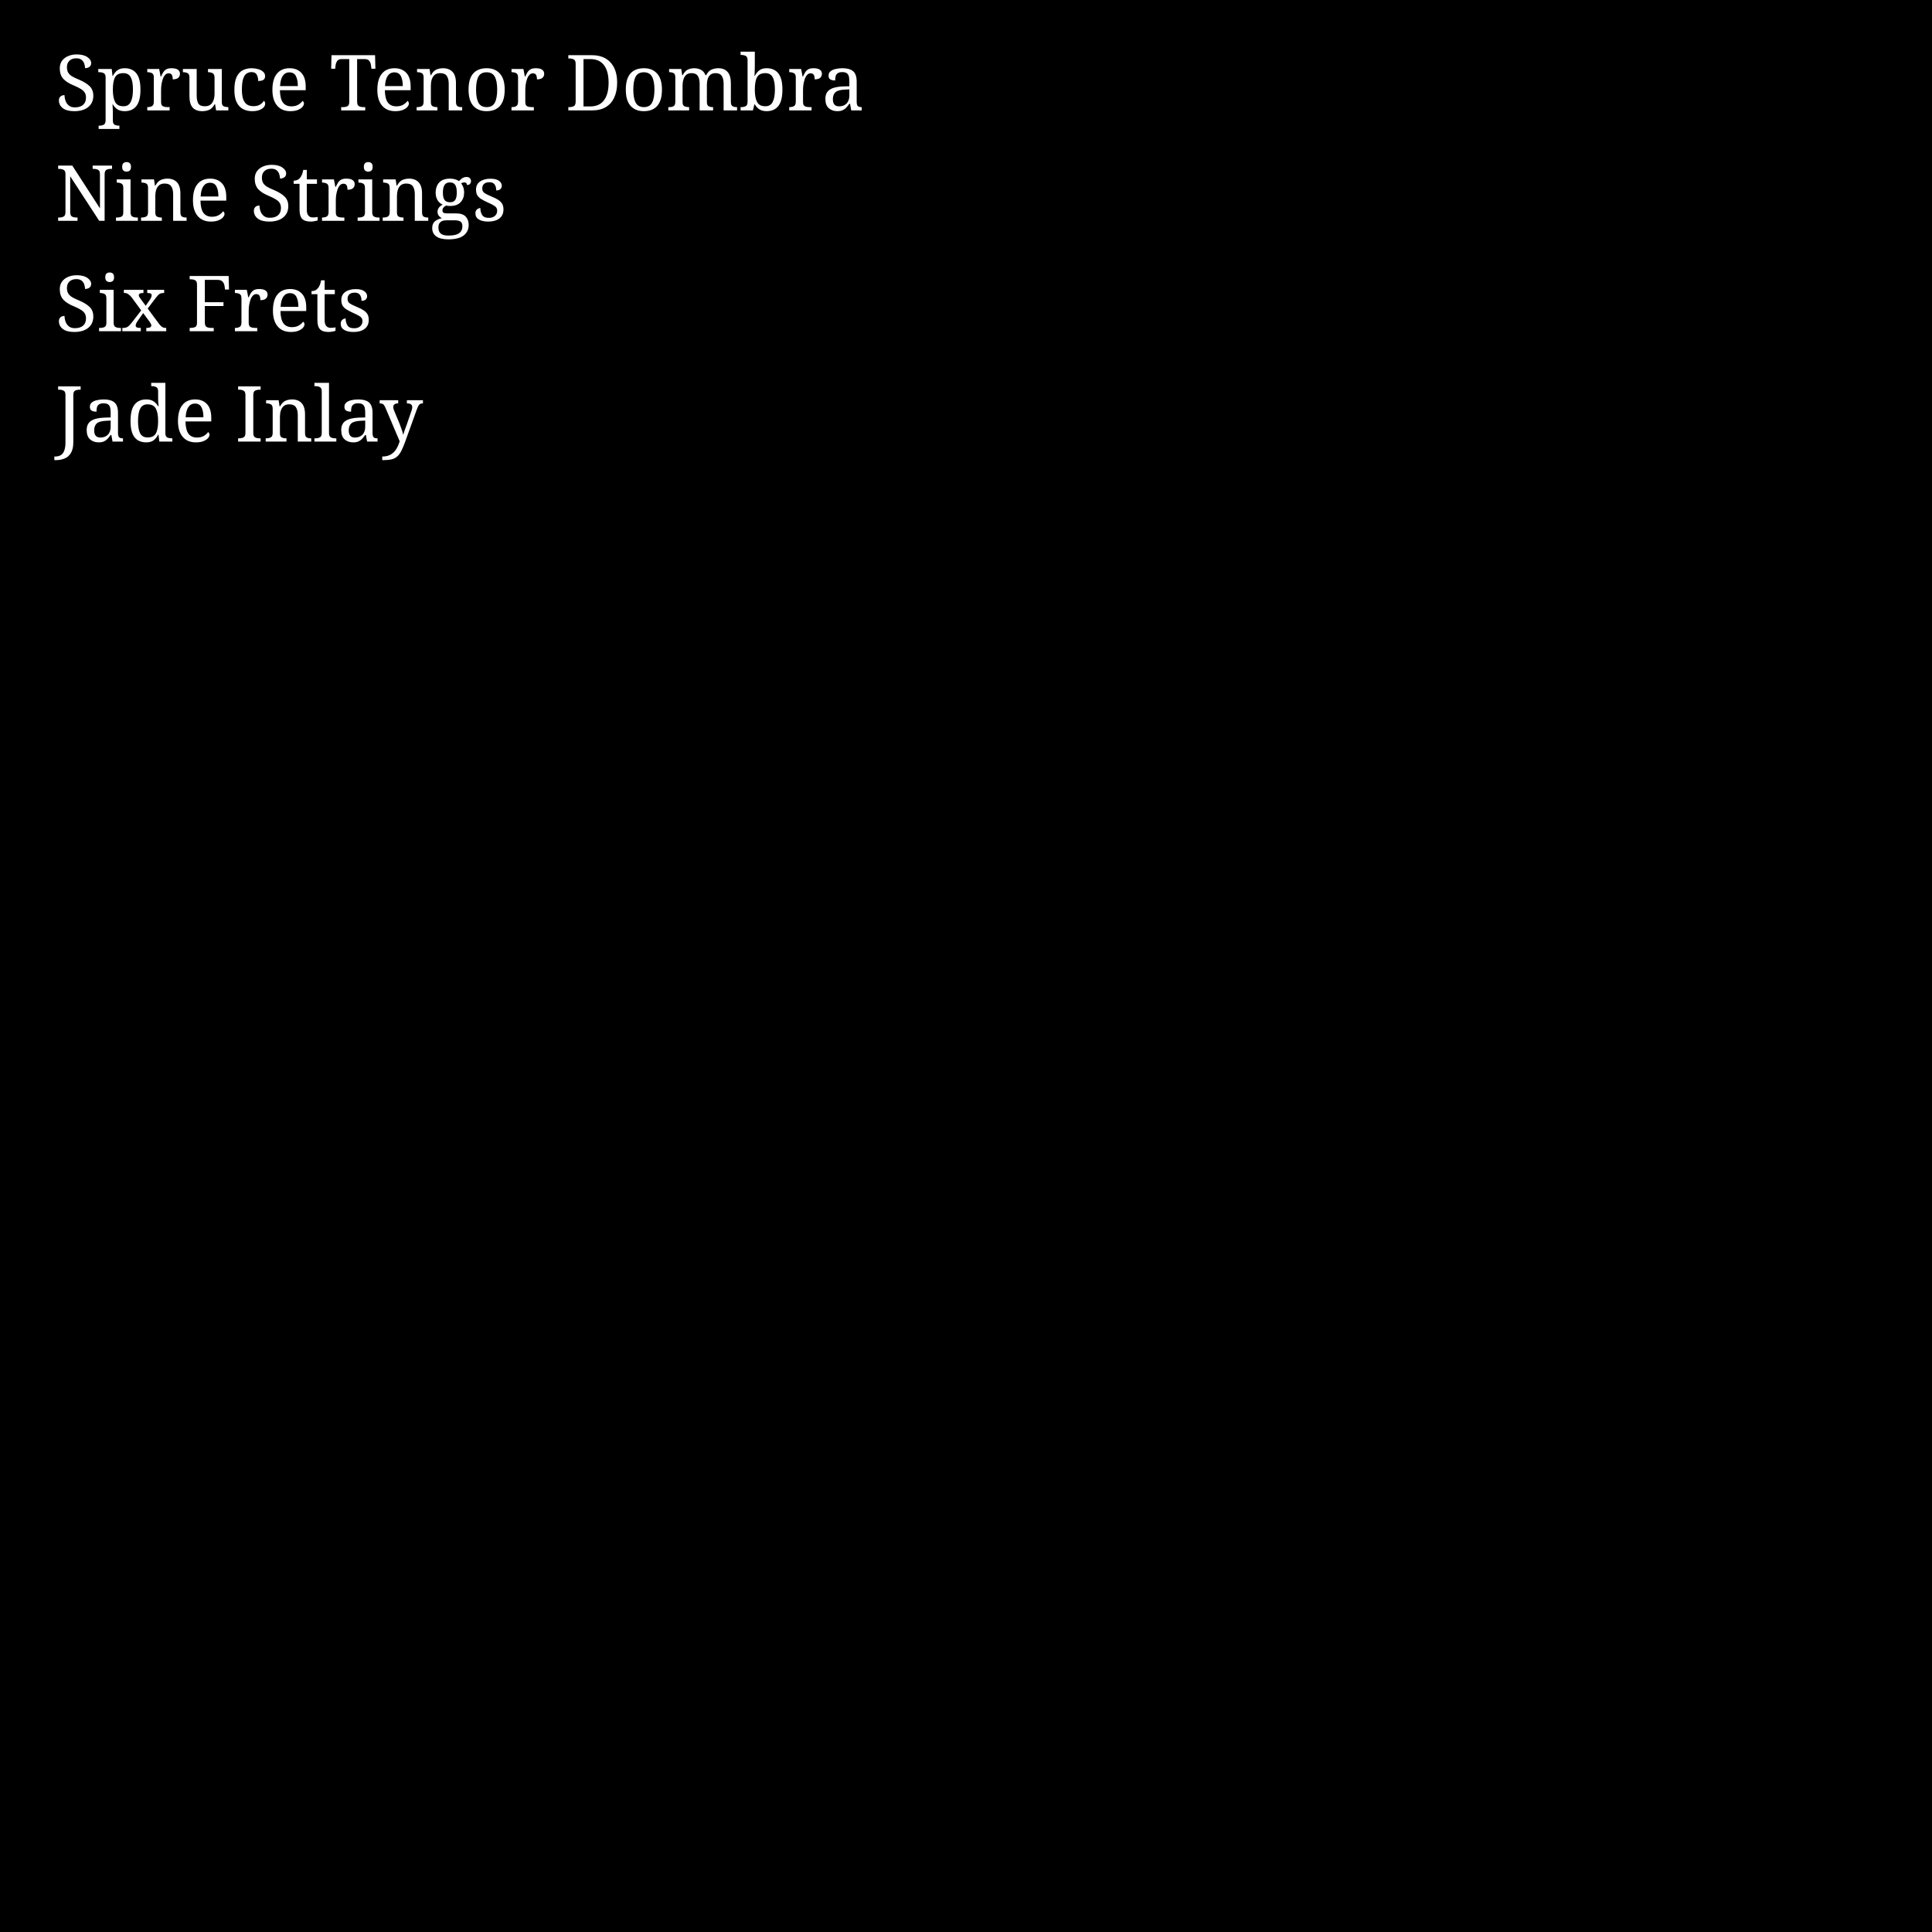
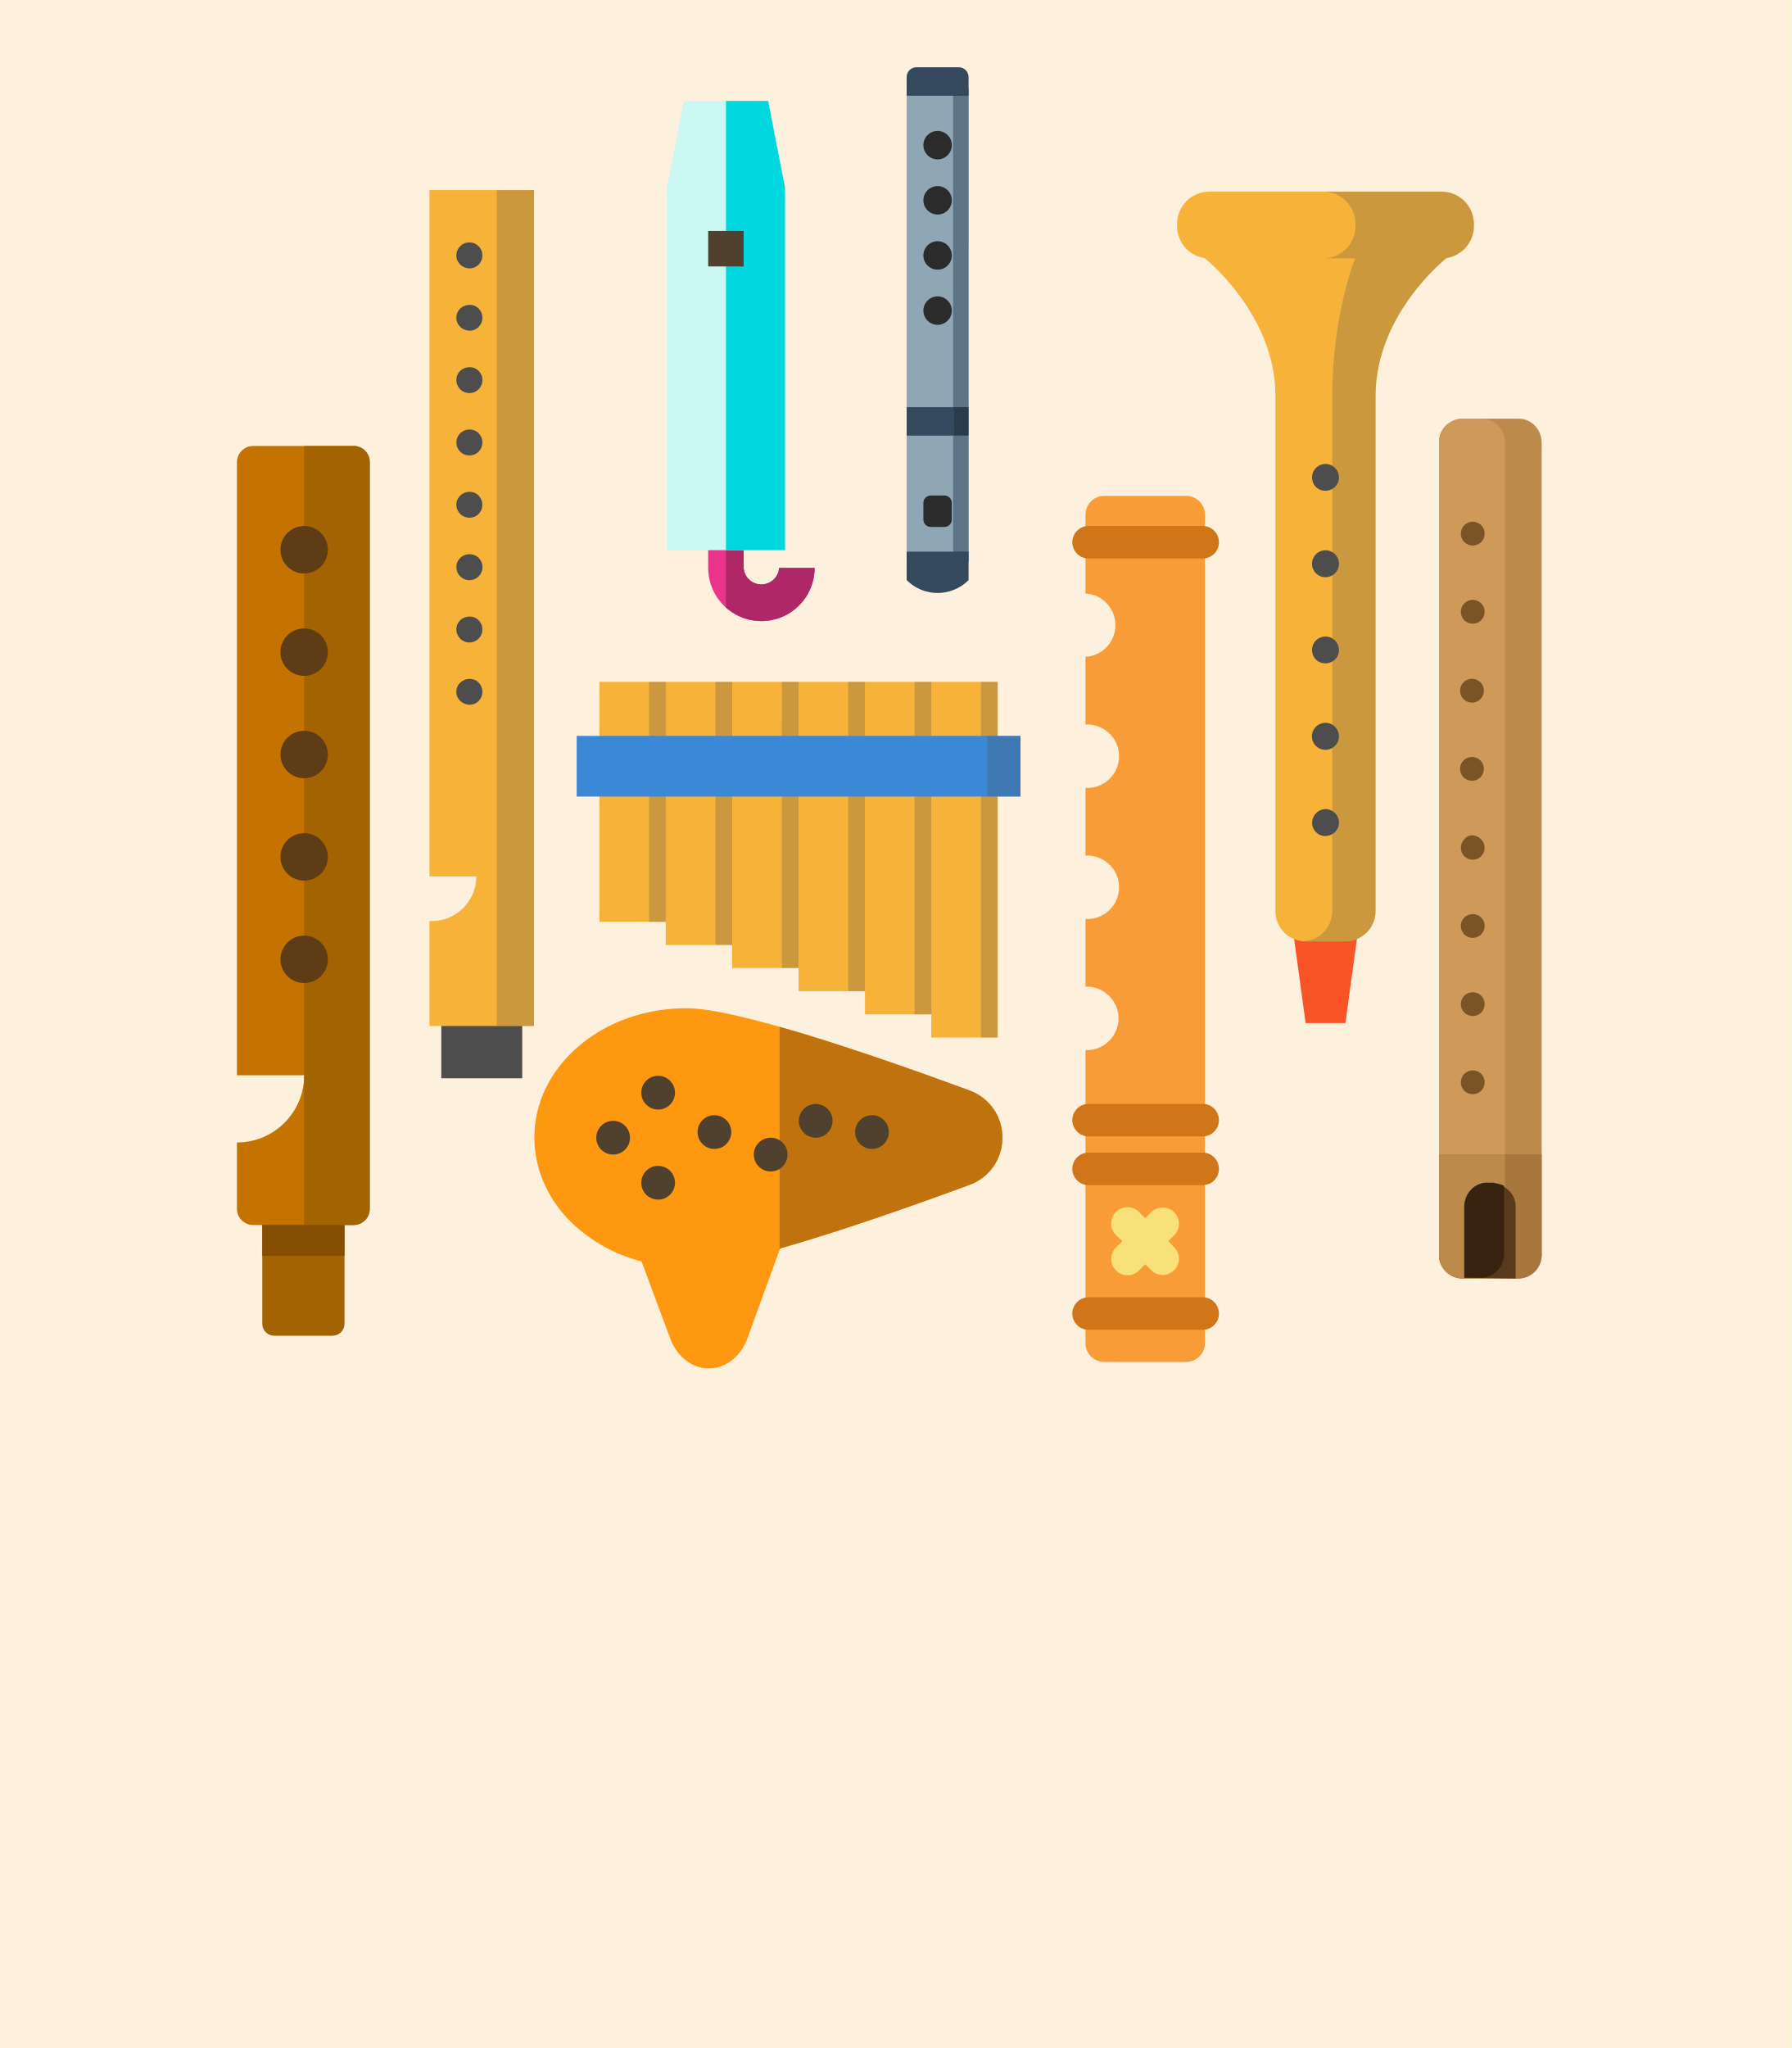
- <svg xmlns="http://www.w3.org/2000/svg" preserveAspectRatio="xMinYMin meet" viewBox="0 0 350 350">
-   <style>.base { fill: white; font-family: serif; font-size: 14px; }</style>
-   <rect width="100%" height="100%" fill="black" />
-   <text x="10" y="20" class="base">Spruce Tenor Dombra</text>
-   <text x="10" y="40" class="base">Nine Strings</text>
-   <text x="10" y="60" class="base">Six Frets</text>
-   <text x="10" y="80" class="base">Jade Inlay</text>
+ <svg xmlns="http://www.w3.org/2000/svg" preserveAspectRatio="xMinYMin meet" viewBox="0 0 350 400">
+   <style>
+     .base{fill:rgb(153 27 27);font-family:Luminari,serif;font-size:16px}
+   </style>
+   <rect width="100%" height="100%" fill="rgb(253 240 221)" />
+   <svg x="25" y="10">
+     <path fill="#ff9811" d="M164.4 202.98c-19.89-7.32-45.63-16.06-55.33-16.06-7.82 0-15.2 2.56-20.77 7.2-5.75 4.8-8.91 11.22-8.91 18.08 0 5.81 2.36 11.48 6.64 15.96a30.53 30.53 0 0 0 14.3 8.21l5.38 14.45c1.25 3.92 4.28 6.45 7.75 6.45 3.47 0 6.51-2.53 7.76-6.46l6.18-16.97c11.93-3.4 26.6-8.58 37-12.42 3.9-1.44 6.43-5.05 6.43-9.22s-2.52-7.78-6.43-9.22z" />
+     <path fill="#bf720d" d="M164.4 202.98c-11.83-4.36-25.73-9.21-37.1-12.43v43.54l.1-.25c11.93-3.4 26.6-8.58 37-12.42 3.9-1.43 6.43-5.05 6.43-9.22s-2.52-7.78-6.43-9.22z" />
+     <g fill="#50412e" transform="translate(79.39 176.38) scale(.1786)">
+       <circle cx="86.17" cy="200.61" r="18.46" />
+       <circle cx="196.95" cy="194.45" r="18.46" />
+       <circle cx="258.5" cy="219.07" r="18.46" />
+       <circle cx="307.74" cy="182.15" r="18.46" />
+       <circle cx="369.28" cy="194.45" r="18.46" />
+       <circle cx="135.4" cy="151.37" r="18.46" />
+       <circle cx="135.4" cy="249.85" r="18.46" />
+     </g>
+     <path fill="#ea348b" d="M123.74 111.31a10.4 10.4 0 0 1-10.39-10.39V96.3h6.93v4.62a3.47 3.47 0 0 0 6.93 0h6.93a10.4 10.4 0 0 1-10.4 10.4Z" />
+     <path fill="#b02768" d="M127.2 100.92a3.47 3.47 0 0 1-6.92 0V96.3h-3.46v12.36a10.4 10.4 0 0 0 17.32-7.74h-6.93z" />
+     <path fill="#ccf8f3" d="M128.36 97.46V26.69l-3.3-16.98h-16.49l-3.3 16.98v70.77z" />
+     <path fill="#00d7df" d="M125.06 9.71h-8.24v87.75h11.54V26.69z" />
+     <path fill="#50412e" d="M113.35 35.11h6.93v6.93h-6.93z" />
+     <path fill="#f7b239" d="M92.1 123.17h77.81v12.9h-77.8zm51.88 60.42H131v-4.52h-12.97v-4.51h-12.97v-4.52H92.1v-28.72h77.81v51.32h-12.97v-4.52h-12.96z" />
+     <path fill="#4d4d4d" d="M101.8 123.17h3.27v46.87h-3.27zm12.97 0h3.27v51.39h-3.27zm12.97 0H131v55.9h-3.27zm12.96 0h3.27v60.42h-3.27zm12.97 0h3.27v64.95h-3.27zm12.97 0h3.27v69.47h-3.27z" opacity=".26" />
+     <path fill="#3a88d6" d="M87.66 145.58v-11.85h86.7v11.85H92.1z" />
+     <path fill="#4d4d4d" d="M167.86 145.58v-11.85h6.5v11.85h-6.17z" opacity=".25" />
+     <path fill="#f95428" d="m240.12 170.3.32.47-2.6 19.05h-7.78l-2.6-19.05.31-.47a5.98 5.98 0 0 0 2.3.47h7.74a5.88 5.88 0 0 0 2.3-.47z" />
+     <path fill="#f7b239" d="M256.61 27.42h-45.33a6.34 6.34 0 0 0-6.34 6.34v.38c0 3.2 2.37 5.84 5.45 6.27v.06s13.77 10.88 13.77 26.83v100.65a5.92 5.92 0 0 0 3.61 5.45 5.98 5.98 0 0 0 2.3.47h7.74a5.87 5.87 0 0 0 2.3-.47c2.13-.9 3.62-3 3.62-5.45V67.3c0-15.96 13.78-26.83 13.78-26.83l-.01-.06a6.32 6.32 0 0 0 5.44-6.27v-.38c0-3.5-2.83-6.34-6.33-6.34z" />
+     <path fill="#4d4d4d" d="M256.61 27.42h-23.14c3.5 0 6.33 2.84 6.33 6.34v.38c0 3.2-2.36 5.84-5.44 6.27a5.81 5.81 0 0 1-.9.06h6.28s-4.47 10.88-4.47 26.83v100.65a5.93 5.93 0 0 1-5.52 5.9l.33.02h7.73a5.87 5.87 0 0 0 2.3-.47c2.13-.9 3.62-3 3.62-5.45V67.29c0-15.95 13.78-26.82 13.78-26.82l-.01-.06a6.32 6.32 0 0 0 5.44-6.27v-.38c0-3.5-2.83-6.34-6.33-6.34z" opacity=".25" />
+     <path fill="#4d4d4d" d="M234.95 80.81a2.64 2.64 0 0 0-3.33 3.68c1.16 2.2 4.54 1.6 4.93-.83a2.66 2.66 0 0 0-1.6-2.85zm0 67.42a2.72 2.72 0 0 0-1-.2c-2.3.03-3.5 2.86-1.87 4.5 1.57 1.59 4.36.51 4.5-1.7a2.67 2.67 0 0 0-1.63-2.6zm0-16.85a2.64 2.64 0 1 0-.75 5.06 2.66 2.66 0 0 0 2.34-2.17 2.66 2.66 0 0 0-1.59-2.9zm0-16.86c-1-.4-2.17-.17-2.92.62-.8.83-.95 2.12-.38 3.12 1.2 2.11 4.45 1.54 4.89-.84a2.66 2.66 0 0 0-1.59-2.9zm-1.52-17a2.66 2.66 0 0 0-2.13 2.58c0 1.02.61 1.97 1.53 2.4a2.7 2.7 0 0 0 3.03-.58c.76-.8.94-2.04.43-3.02a2.65 2.65 0 0 0-2.86-1.38c-.17.03.17-.04 0 0z" />
+     <path fill="#bc8b4b" d="M276.18 235.21c0 2.4-1.95 4.34-4.5 4.5h-11.07c-2.4 0-4.34-1.95-4.49-4.5V76.27c0-2.4 1.95-4.34 4.5-4.5h11.07c2.4 0 4.34 1.95 4.49 4.5z" />
+     <path fill="#ce9959" d="M256.12 76.27V235.2c0 2.4 1.95 4.34 4.5 4.5h3.88c2.4 0 4.34-1.95 4.5-4.5V76.27c0-2.4-1.95-4.34-4.5-4.5h-3.89a4.6 4.6 0 0 0-4.49 4.5z" />
+     <g fill="#7a5427" transform="rotate(-45 275.42 -133.2) scale(.26458)">
+       <circle cx="112.8" cy="356.8" r="8.8" />
+       <circle cx="153.6" cy="316" r="8.8" />
+       <circle cx="194.4" cy="275.2" r="8.8" />
+       <path d="M244 234.4c0 4.8-4 8.8-8.8 8.8-4.8 0-8.8-4-8.8-8.8 0-4.8 4-8.8 8.8-8.8 4.8-.8 8.8 3.2 8.8 8.8z" />
+       <circle cx="276" cy="192.8" r="8.8" />
+       <circle cx="316.8" cy="152" r="8.8" />
+       <circle cx="358.4" cy="111.2" r="8.8" />
+       <circle cx="399.2" cy="70.4" r="8.8" />
+     </g>
+     <path fill="#a8773d" d="M276.18 215.46h-20.06v19.75c0 2.4 1.95 4.34 4.5 4.5h11.07c2.4 0 4.34-1.95 4.49-4.5z" />
+     <path fill="#bc8b4b" d="M256.12 215.46v19.75c0 2.4 1.95 4.34 4.5 4.5h3.88c2.4 0 4.34-1.95 4.5-4.5v-19.75Z" />
+     <path fill="#593a1c" d="M271.09 239.7v-14.06c0-2.4-1.95-4.34-4.5-4.5l-1.04-.14c-2.4 0-4.34 1.94-4.49 4.49v14.06Z" />
+     <path fill="#382210" d="M266.75 221h-1.2c-2.4 0-4.34 1.94-4.49 4.49v14.06h3.3c2.39 0 4.33-1.94 4.48-4.49V221.6c-.6-.3-1.34-.44-2.1-.6z" />
+     <path fill="#4d4d4d" d="M77.02 200.6H61.21v-10.21l7.97-8.35 7.84 8.35z" />
+     <path fill="#f7b239" d="M79.32 27.13v163.26H58.9v-20.5l.42.01c4.82 0 8.73-3.9 8.73-8.73H58.9V27.13Z" />
+     <path fill="#4d4d4d" d="M72.06 190.39h7.26V27.13h-7.26z" opacity=".25" />
+     <path fill="#4d4d4d" d="M64.23 63.61a2.57 2.57 0 0 0 1.16 2.81 2.55 2.55 0 0 0 3.53-3.44c-1.12-1.98-4.14-1.54-4.7.63zm-.07 24.71a2.56 2.56 0 0 0 4.34 2.07c.9-.9.98-2.37.2-3.37-1.37-1.79-4.3-.92-4.54 1.3zm.02-12.28a2.56 2.56 0 0 0 1.37 2.65c.97.48 2.18.3 2.95-.47.87-.87.99-2.28.28-3.28-1.3-1.84-4.27-1.13-4.6 1.1zm1.9-38.63a2.58 2.58 0 0 0-1.93 2.35c-.12 2.28 2.74 3.54 4.35 1.93.84-.84.98-2.18.35-3.17a2.57 2.57 0 0 0-2.77-1.11zm-1.9 62.95a2.58 2.58 0 0 0 1.37 2.68 2.55 2.55 0 0 0 3.34-3.59c-1.2-2.01-4.34-1.38-4.71.91zm-.03-48.4c-.09 2.27 2.75 3.5 4.35 1.9.87-.87.99-2.27.28-3.27-1.36-1.95-4.54-1.02-4.63 1.37zm0 72.97c-.17 2.3 2.72 3.62 4.35 1.99.89-.89.99-2.32.25-3.32-1.37-1.87-4.42-.97-4.6 1.33zm.02-12.36a2.57 2.57 0 0 0 1.55 2.72c.94.4 2.06.17 2.78-.55.84-.83.98-2.17.35-3.16-1.24-1.98-4.34-1.29-4.68.99z" />
+     <path fill="#f99c38" d="M190.7 256h16.04a3.65 3.65 0 0 0 3.65-3.65V90.51a3.65 3.65 0 0 0-3.65-3.65H190.7a3.65 3.65 0 0 0-3.64 3.65v15.4a6.2 6.2 0 0 1 0 12.38v13.22a6.2 6.2 0 1 1 0 12.38v13.22a6.2 6.2 0 1 1 0 12.38v13.22a6.2 6.2 0 1 1 0 12.39v57.25a3.65 3.65 0 0 0 3.64 3.65z" />
+     <path fill="#d17519" d="M212.2 211.02a3.16 3.16 0 0 1-2.24.93h-22.47a3.18 3.18 0 0 1 0-6.35h22.47a3.18 3.18 0 0 1 3.17 3.17 3.17 3.17 0 0 1-.93 2.25zm0-112.87a3.16 3.16 0 0 1-2.24.93h-22.47a3.18 3.18 0 0 1 0-6.35h22.47a3.18 3.18 0 0 1 3.17 3.18 3.17 3.17 0 0 1-.93 2.24zm0 122.4a3.16 3.16 0 0 1-2.24.92h-22.47a3.18 3.18 0 0 1 0-6.35h22.47a3.18 3.18 0 0 1 3.17 3.18 3.17 3.17 0 0 1-.93 2.24zm0 28.25a3.16 3.16 0 0 1-2.24.93h-22.47a3.18 3.18 0 0 1 0-6.35h22.47a3.18 3.18 0 0 1 3.17 3.17 3.17 3.17 0 0 1-.93 2.25z" />
+     <path fill="#f9e17a" d="m200.01 226.65-1.29 1.29-1.29-1.3a3.18 3.18 0 0 0-4.49 4.5l1.3 1.29-1.3 1.29a3.18 3.18 0 0 0 4.5 4.49l1.28-1.3 1.3 1.3a3.18 3.18 0 0 0 4.48-4.5l-1.29-1.28 1.3-1.3a3.18 3.18 0 0 0-4.5-4.48z" />
+     <g transform="rotate(-45 116.22 -96.96) scale(.26458)">
+       <path fill="#8fa6b4" d="m256.74 7.96 32.3 32.3L42.07 287.22l-32.3-32.3z" />
+       <path fill="#5d7486" d="M281 32.22 34.03 279.2l8.04 8.04L289.04 40.26l-32.3-32.3z" />
+       <path fill="#34495e" d="m285.13 44.17-32.3-32.3 9.76-9.76a7.2 7.2 0 0 1 10.18 0l22.12 22.12a7.2 7.2 0 0 1 0 10.18z" />
+       <path fill="#34495e" d="M294.89 24.23 272.77 2.11a7.2 7.2 0 0 0-7.2-1.8l18.32 18.34a7.2 7.2 0 0 1 0 10.18l-7.05 7.05 8.3 8.3 9.75-9.77a7.2 7.2 0 0 0 0-10.18z" opacity=".3" />
+       <path fill="#34495e" d="M32.3 297A32.3 32.3 0 0 1 0 264.7l14.85-14.85 32.3 32.3L32.3 297z" />
+       <path fill="#34495e" d="m39.6 274.6-12.63 12.63A32.24 32.24 0 0 1 1.7 275.04 32.31 32.31 0 0 0 32.3 297l14.85-14.85a53767.39 53767.39 0 0 0-7.55-7.55z" opacity=".3" />
+       <path fill="#34495e" d="m75.42 189.28 14.85-14.85 24.48 24.48-14.85 14.85z" />
+       <path fill="#293c4c" d="m114.75 198.91 7.82 7.82-14.85 14.85-7.81-7.82z" />
+       <circle cx="243.19" cy="53.81" r="10.5" fill="#2b2b2b" />
+       <circle cx="214.4" cy="82.6" r="10.5" fill="#2b2b2b" />
+       <circle cx="185.62" cy="111.38" r="10.5" fill="#2b2b2b" />
+       <circle cx="156.83" cy="140.17" r="10.5" fill="#2b2b2b" />
+       <path fill="#2b2b2b" d="m40.33 249.53 7.14 7.14a5.45 5.45 0 0 0 7.7 0l8.7-8.7a5.45 5.45 0 0 0 0-7.71l-7.13-7.14a5.45 5.45 0 0 0-7.71 0l-8.7 8.7a5.45 5.45 0 0 0 0 7.71z" />
+     </g>
+     <path fill="#a36300" d="M39.99 250.88H28.55a2.31 2.31 0 0 1-2.31-2.31v-21.94a2.31 2.31 0 0 1 2.3-2.31H40a2.31 2.31 0 0 1 2.3 2.3v21.95a2.31 2.31 0 0 1-2.3 2.3z" />
+     <path fill="#c57300" d="M44.07 77.1h-19.6a3.17 3.17 0 0 0-3.18 3.17v119.75h13.13c0 7.25-5.88 13.12-13.13 13.12v12.94a3.17 3.17 0 0 0 3.18 3.18h19.6a3.17 3.17 0 0 0 3.17-3.18V80.27a3.17 3.17 0 0 0-3.17-3.18z" />
+     <path fill="#a36300" d="M44.07 77.1h-9.65v152.16h9.65a3.17 3.17 0 0 0 3.17-3.18V80.27a3.17 3.17 0 0 0-3.17-3.18z" />
+     <g fill="#5e3c16" transform="rotate(-45 164.51 155.15) scale(.26458)">
+       <circle cx="428.52" cy="84.31" r="17.51" />
+       <circle cx="375.07" cy="137.75" r="17.51" />
+       <circle cx="321.62" cy="191.2" r="17.51" />
+       <circle cx="268.17" cy="244.65" r="17.51" />
+       <circle cx="214.73" cy="298.11" r="17.51" />
+     </g>
+     <path fill="#844d00" d="M42.3 235.28H26.24v-6.02H42.3z" />
+   </svg>
</svg>
